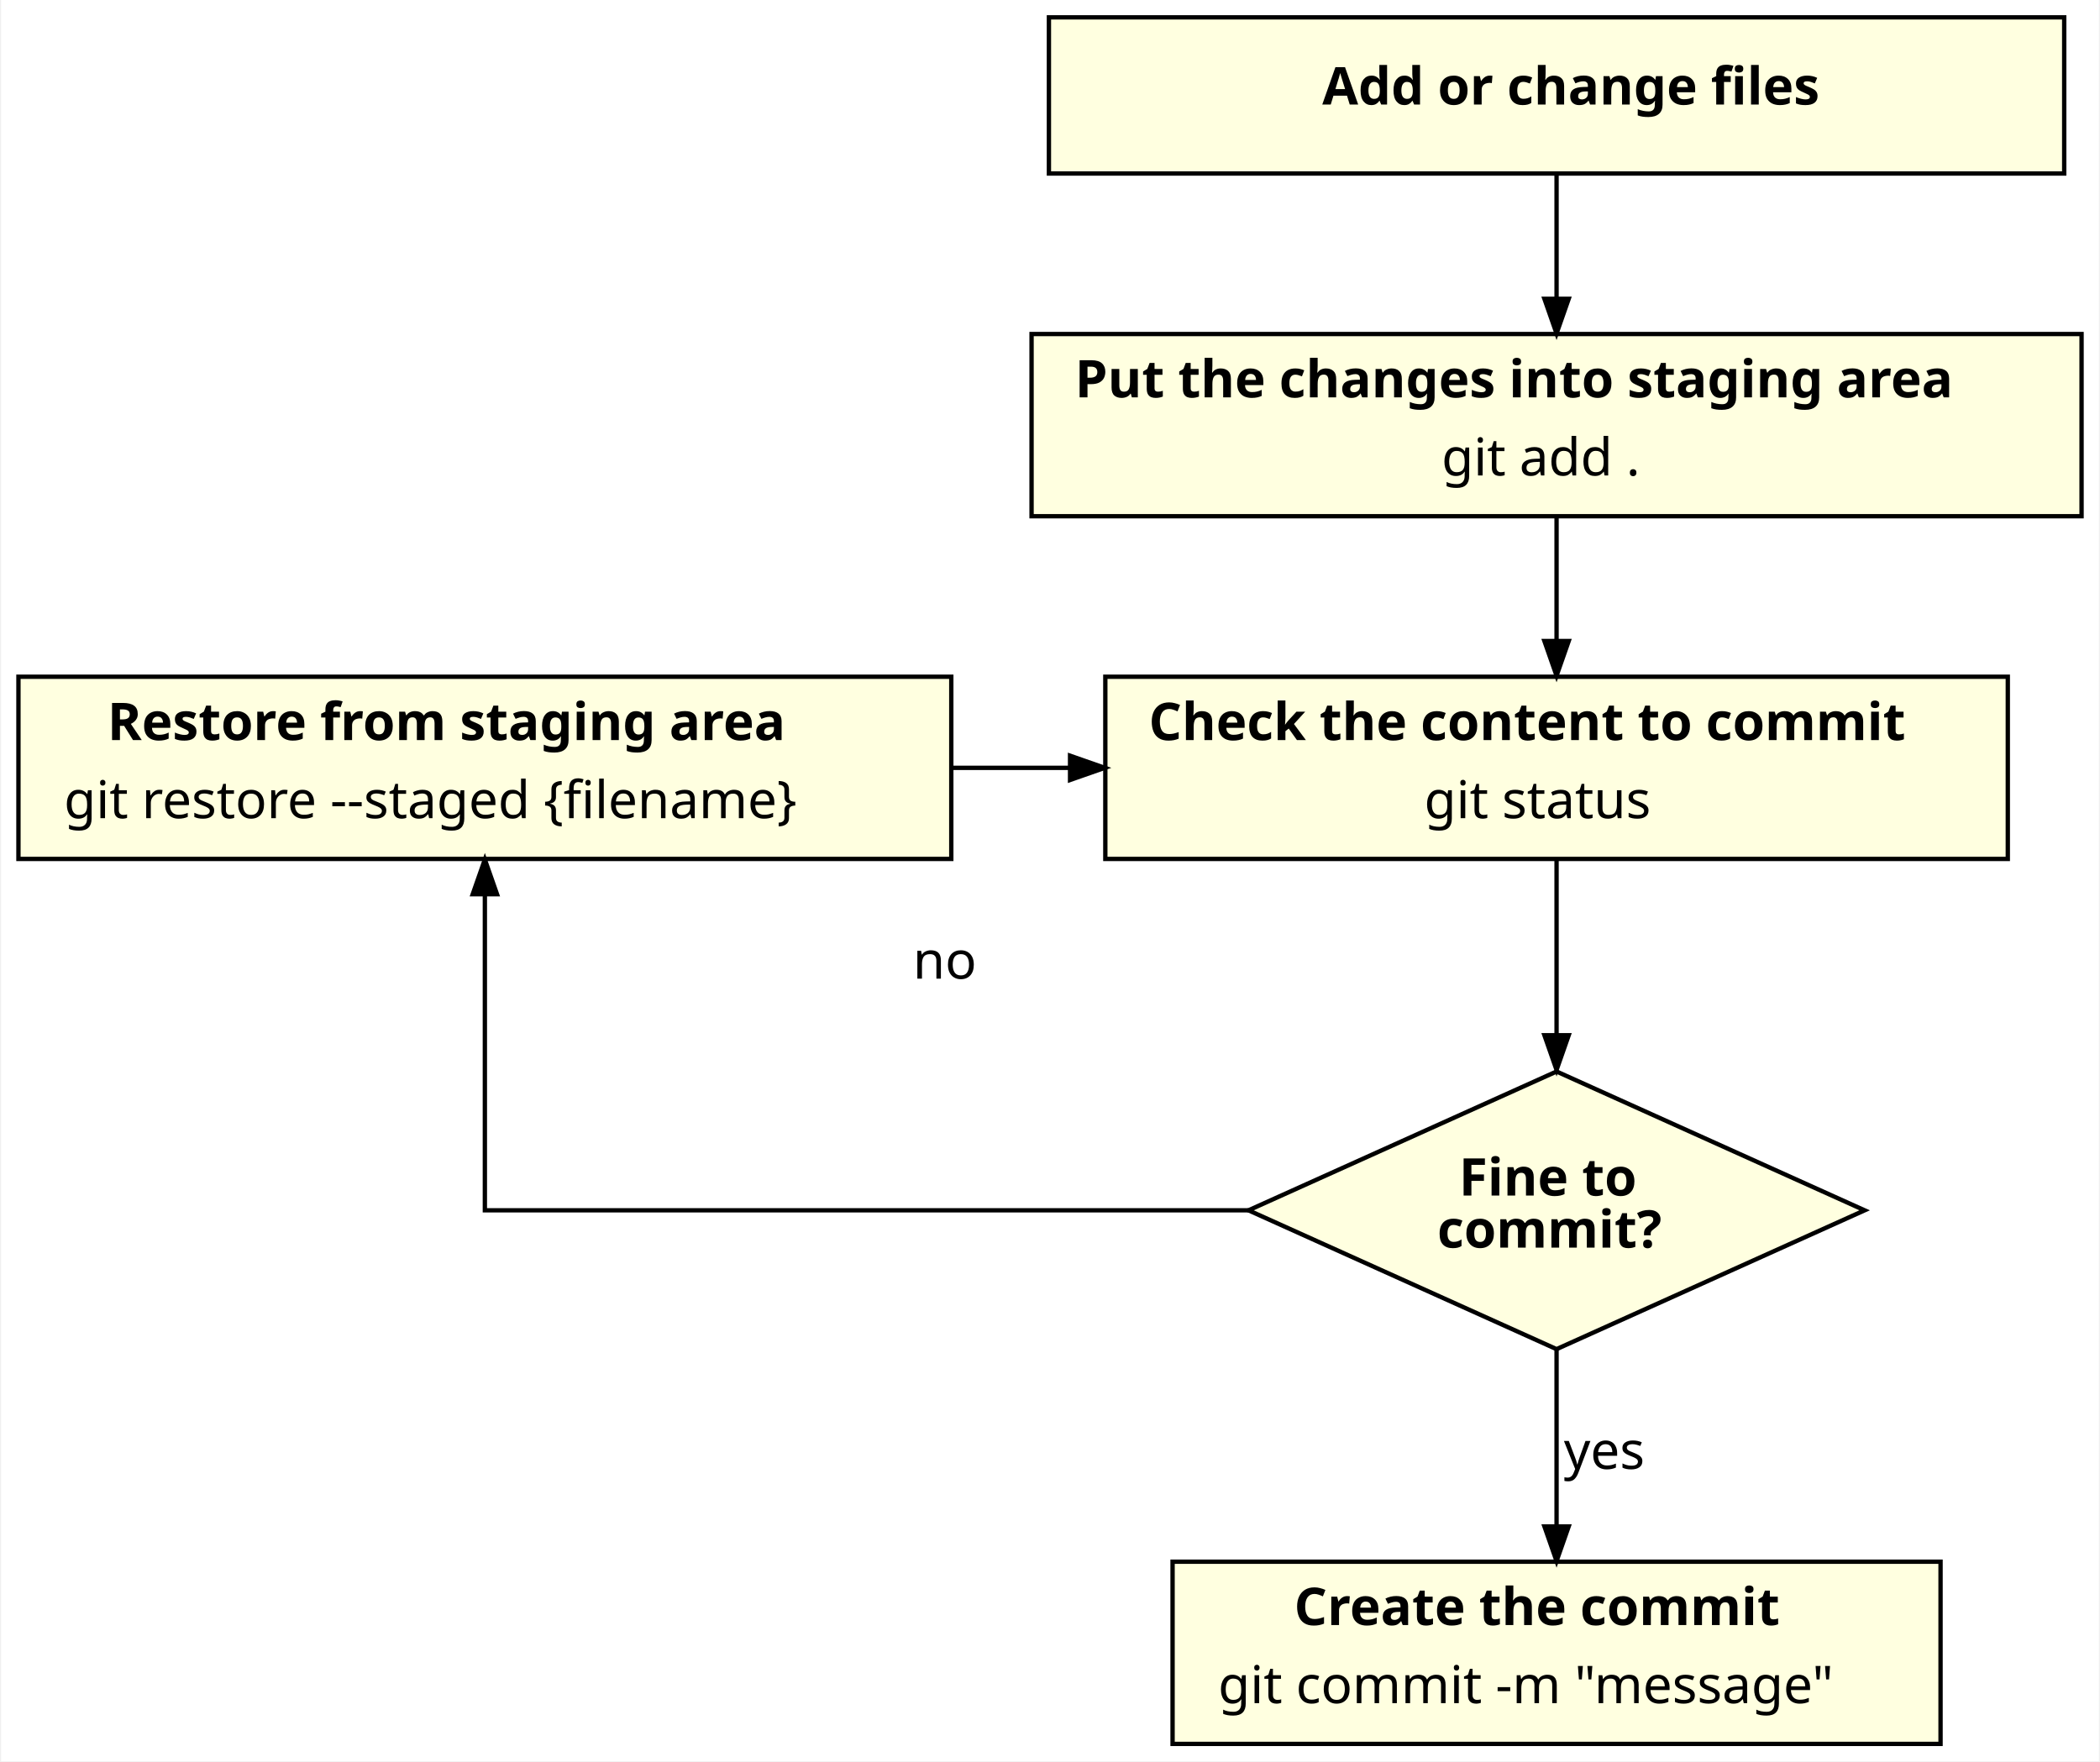
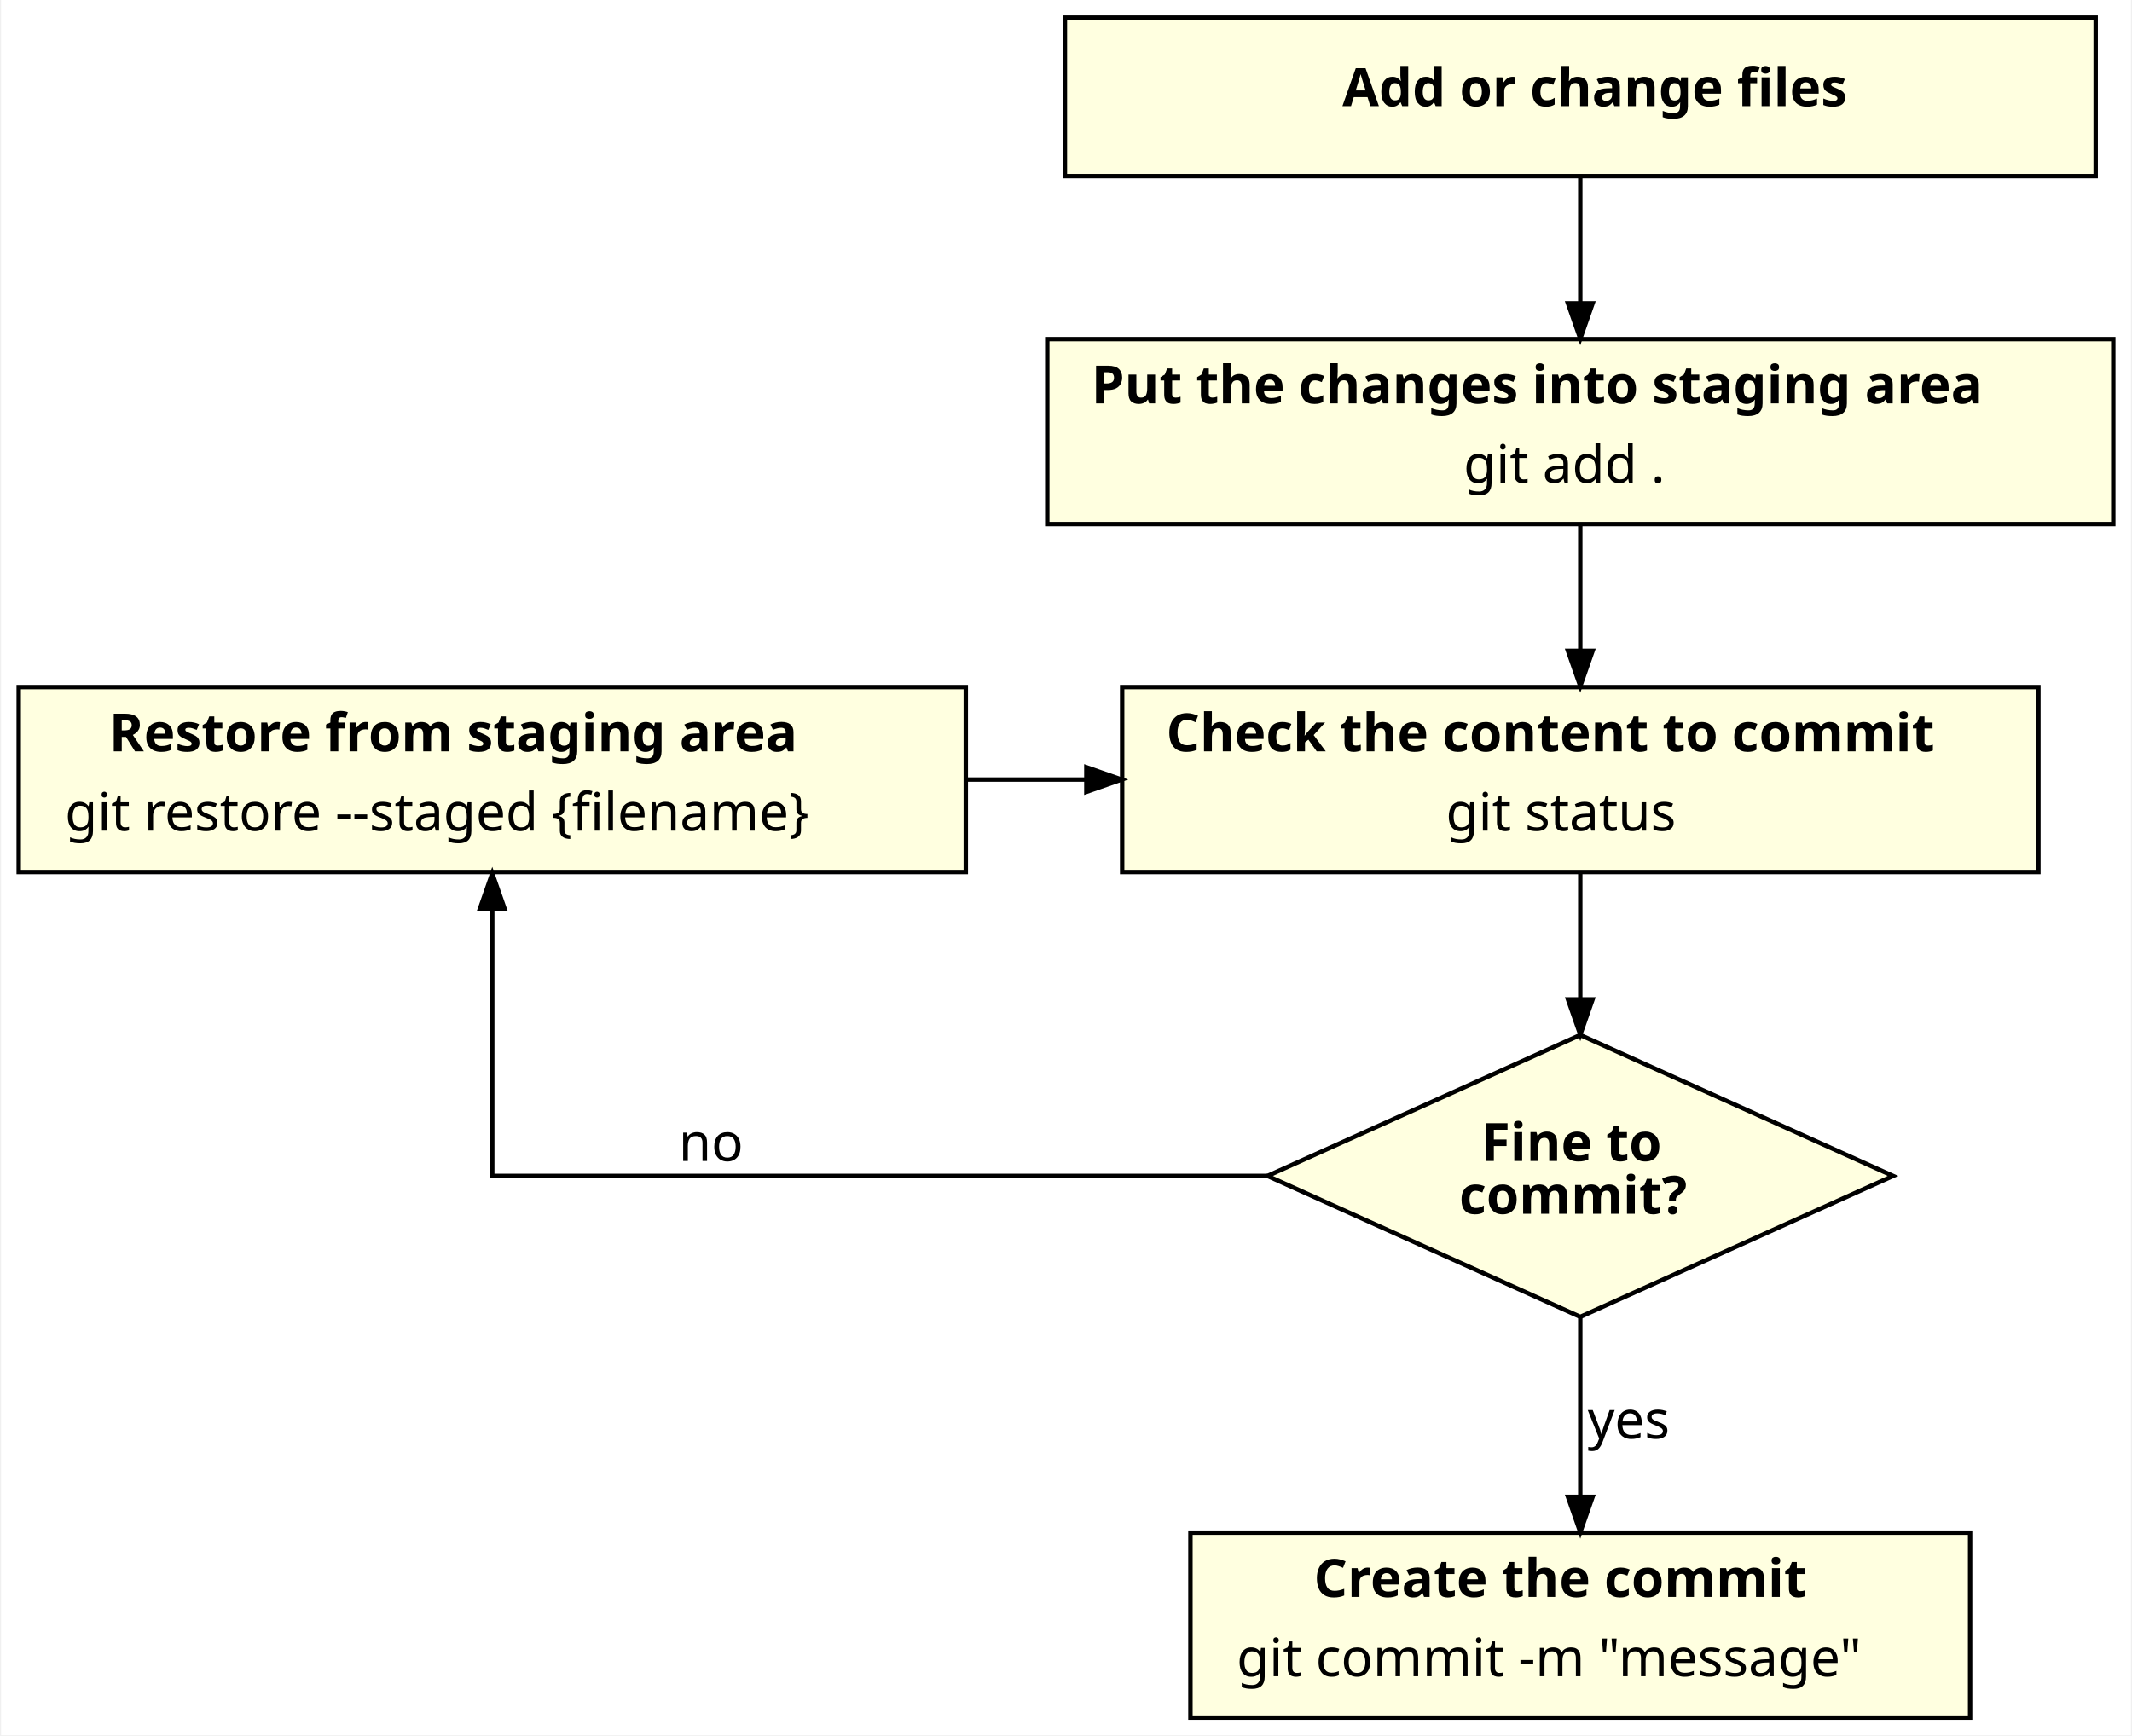
- <svg xmlns="http://www.w3.org/2000/svg" width="484pt" height="406pt" viewBox="0.00 0.00 483.50 406.00">
-   <g id="graph0" class="graph" transform="scale(1 1) rotate(0) translate(4 402)">
-     <polygon fill="white" stroke="none" points="-4,4 -4,-402 479.5,-402 479.5,4 -4,4" />
+ <svg xmlns="http://www.w3.org/2000/svg" width="484pt" height="394pt" viewBox="0.00 0.00 483.50 394.00">
+   <g id="graph0" class="graph" transform="scale(1 1) rotate(0) translate(4 390)">
+     <polygon fill="white" stroke="none" points="-4,4 -4,-390 479.5,-390 479.5,4 -4,4" />
    <g id="node1" class="node">
      <polygon fill="lightyellow" stroke="black" points="354.5,-155 283.5,-123 354.5,-91 425.5,-123 354.5,-155" />
      <text text-anchor="start" x="332" y="-126.4" font-family="Verdana" font-weight="bold" font-size="12.00">Fine to</text>
      <text text-anchor="start" x="327" y="-114.4" font-family="Verdana" font-weight="bold" font-size="12.00">commit?</text>
    </g>
    <g id="node5" class="node">
-       <polygon fill="lightyellow" stroke="black" points="215,-246 0,-246 0,-204 215,-204 215,-246" />
-       <text text-anchor="start" x="20.5" y="-231.4" font-family="Verdana" font-weight="bold" font-size="12.00">Restore from staging area</text>
-       <text text-anchor="start" x="10.5" y="-213.4" font-family="Verdana" font-size="12.00">git restore --staged {filename}</text>
+       <polygon fill="lightyellow" stroke="black" points="215,-234 0,-234 0,-192 215,-192 215,-234" />
+       <text text-anchor="start" x="20.5" y="-219.4" font-family="Verdana" font-weight="bold" font-size="12.00">Restore from staging area</text>
+       <text text-anchor="start" x="10.5" y="-201.4" font-family="Verdana" font-size="12.00">git restore --staged {filename}</text>
    </g>
    <g id="edge5" class="edge">
-       <path fill="none" stroke="black" d="M283.5,-123C283.5,-123 107.5,-123 107.5,-123 107.5,-123 107.5,-195.866 107.5,-195.866" />
-       <polygon fill="black" stroke="black" points="104.7,-195.865 107.5,-203.866 110.3,-195.866 104.7,-195.865" />
-       <text text-anchor="middle" x="213.5" y="-176.4" font-family="Verdana" font-size="12.00">no</text>
+       <path fill="none" stroke="black" d="M283.5,-123C283.5,-123 107.5,-123 107.5,-123 107.5,-123 107.5,-183.671 107.5,-183.671" />
+       <polygon fill="black" stroke="black" points="104.7,-183.671 107.5,-191.671 110.3,-183.671 104.7,-183.671" />
+       <text text-anchor="middle" x="157.164" y="-126.4" font-family="Verdana" font-size="12.00">no</text>
    </g>
    <g id="node6" class="node">
      <polygon fill="lightyellow" stroke="black" points="443,-42 266,-42 266,-0 443,-0 443,-42" />
      <text text-anchor="start" x="294" y="-27.4" font-family="Verdana" font-weight="bold" font-size="12.00">Create the commit</text>
      <text text-anchor="start" x="276.5" y="-9.4" font-family="Verdana" font-size="12.00">git commit -m "message"</text>
    </g>
    <g id="edge4" class="edge">
      <path fill="none" stroke="black" d="M354.5,-90.727C354.5,-90.727 354.5,-50.135 354.5,-50.135" />
      <polygon fill="black" stroke="black" points="357.3,-50.134 354.5,-42.135 351.7,-50.135 357.3,-50.134" />
      <text text-anchor="middle" x="365.5" y="-63.4" font-family="Verdana" font-size="12.00">yes</text>
    </g>
    <g id="node2" class="node">
-       <polygon fill="lightyellow" stroke="black" points="471.5,-398 237.5,-398 237.5,-362 471.5,-362 471.5,-398" />
-       <text text-anchor="start" x="245.5" y="-377.9" font-family="Verdana" font-size="12.00">            </text>
-       <text text-anchor="start" x="300.5" y="-377.9" font-family="Verdana" font-weight="bold" font-size="12.00">Add or change files</text>
-       <text text-anchor="start" x="426.5" y="-377.9" font-family="Verdana" font-size="12.00">        </text>
+       <polygon fill="lightyellow" stroke="black" points="471.5,-386 237.5,-386 237.5,-350 471.5,-350 471.5,-386" />
+       <text text-anchor="start" x="245.5" y="-365.9" font-family="Verdana" font-size="12.00">            </text>
+       <text text-anchor="start" x="300.5" y="-365.9" font-family="Verdana" font-weight="bold" font-size="12.00">Add or change files</text>
+       <text text-anchor="start" x="426.5" y="-365.9" font-family="Verdana" font-size="12.00">        </text>
    </g>
    <g id="node3" class="node">
-       <polygon fill="lightyellow" stroke="black" points="475.5,-325 233.5,-325 233.5,-283 475.5,-283 475.5,-325" />
-       <text text-anchor="start" x="243.5" y="-310.4" font-family="Verdana" font-weight="bold" font-size="12.00">Put the changes into staging area</text>
-       <text text-anchor="start" x="328" y="-292.4" font-family="Verdana" font-size="12.00">git add .</text>
+       <polygon fill="lightyellow" stroke="black" points="475.5,-313 233.5,-313 233.5,-271 475.5,-271 475.5,-313" />
+       <text text-anchor="start" x="243.5" y="-298.4" font-family="Verdana" font-weight="bold" font-size="12.00">Put the changes into staging area</text>
+       <text text-anchor="start" x="328" y="-280.4" font-family="Verdana" font-size="12.00">git add .</text>
    </g>
    <g id="edge1" class="edge">
-       <path fill="none" stroke="black" d="M354.5,-361.989C354.5,-361.989 354.5,-333.117 354.5,-333.117" />
-       <polygon fill="black" stroke="black" points="357.3,-333.117 354.5,-325.117 351.7,-333.117 357.3,-333.117" />
+       <path fill="none" stroke="black" d="M354.5,-349.989C354.5,-349.989 354.5,-321.117 354.5,-321.117" />
+       <polygon fill="black" stroke="black" points="357.3,-321.117 354.5,-313.117 351.7,-321.117 357.3,-321.117" />
    </g>
    <g id="node4" class="node">
-       <polygon fill="lightyellow" stroke="black" points="458.5,-246 250.5,-246 250.5,-204 458.5,-204 458.5,-246" />
-       <text text-anchor="start" x="260.5" y="-231.4" font-family="Verdana" font-weight="bold" font-size="12.00">Check the content to commit</text>
-       <text text-anchor="start" x="324" y="-213.4" font-family="Verdana" font-size="12.00">git status</text>
+       <polygon fill="lightyellow" stroke="black" points="458.5,-234 250.5,-234 250.5,-192 458.5,-192 458.5,-234" />
+       <text text-anchor="start" x="260.5" y="-219.4" font-family="Verdana" font-weight="bold" font-size="12.00">Check the content to commit</text>
+       <text text-anchor="start" x="324" y="-201.4" font-family="Verdana" font-size="12.00">git status</text>
    </g>
    <g id="edge2" class="edge">
-       <path fill="none" stroke="black" d="M354.5,-282.829C354.5,-282.829 354.5,-254.229 354.5,-254.229" />
-       <polygon fill="black" stroke="black" points="357.3,-254.229 354.5,-246.229 351.7,-254.229 357.3,-254.229" />
+       <path fill="none" stroke="black" d="M354.5,-270.829C354.5,-270.829 354.5,-242.229 354.5,-242.229" />
+       <polygon fill="black" stroke="black" points="357.3,-242.229 354.5,-234.229 351.7,-242.229 357.3,-242.229" />
    </g>
    <g id="edge3" class="edge">
-       <path fill="none" stroke="black" d="M354.5,-203.866C354.5,-203.866 354.5,-163.361 354.5,-163.361" />
-       <polygon fill="black" stroke="black" points="357.3,-163.361 354.5,-155.361 351.7,-163.361 357.3,-163.361" />
+       <path fill="none" stroke="black" d="M354.5,-191.671C354.5,-191.671 354.5,-163.097 354.5,-163.097" />
+       <polygon fill="black" stroke="black" points="357.3,-163.097 354.5,-155.097 351.7,-163.097 357.3,-163.097" />
    </g>
    <g id="edge6" class="edge">
-       <path fill="none" stroke="black" d="M215.119,-225C215.119,-225 242.371,-225 242.371,-225" />
-       <polygon fill="black" stroke="black" points="242.371,-227.8 250.371,-225 242.371,-222.2 242.371,-227.8" />
+       <path fill="none" stroke="black" d="M215.119,-213C215.119,-213 242.371,-213 242.371,-213" />
+       <polygon fill="black" stroke="black" points="242.371,-215.8 250.371,-213 242.371,-210.2 242.371,-215.8" />
    </g>
  </g>
</svg>
